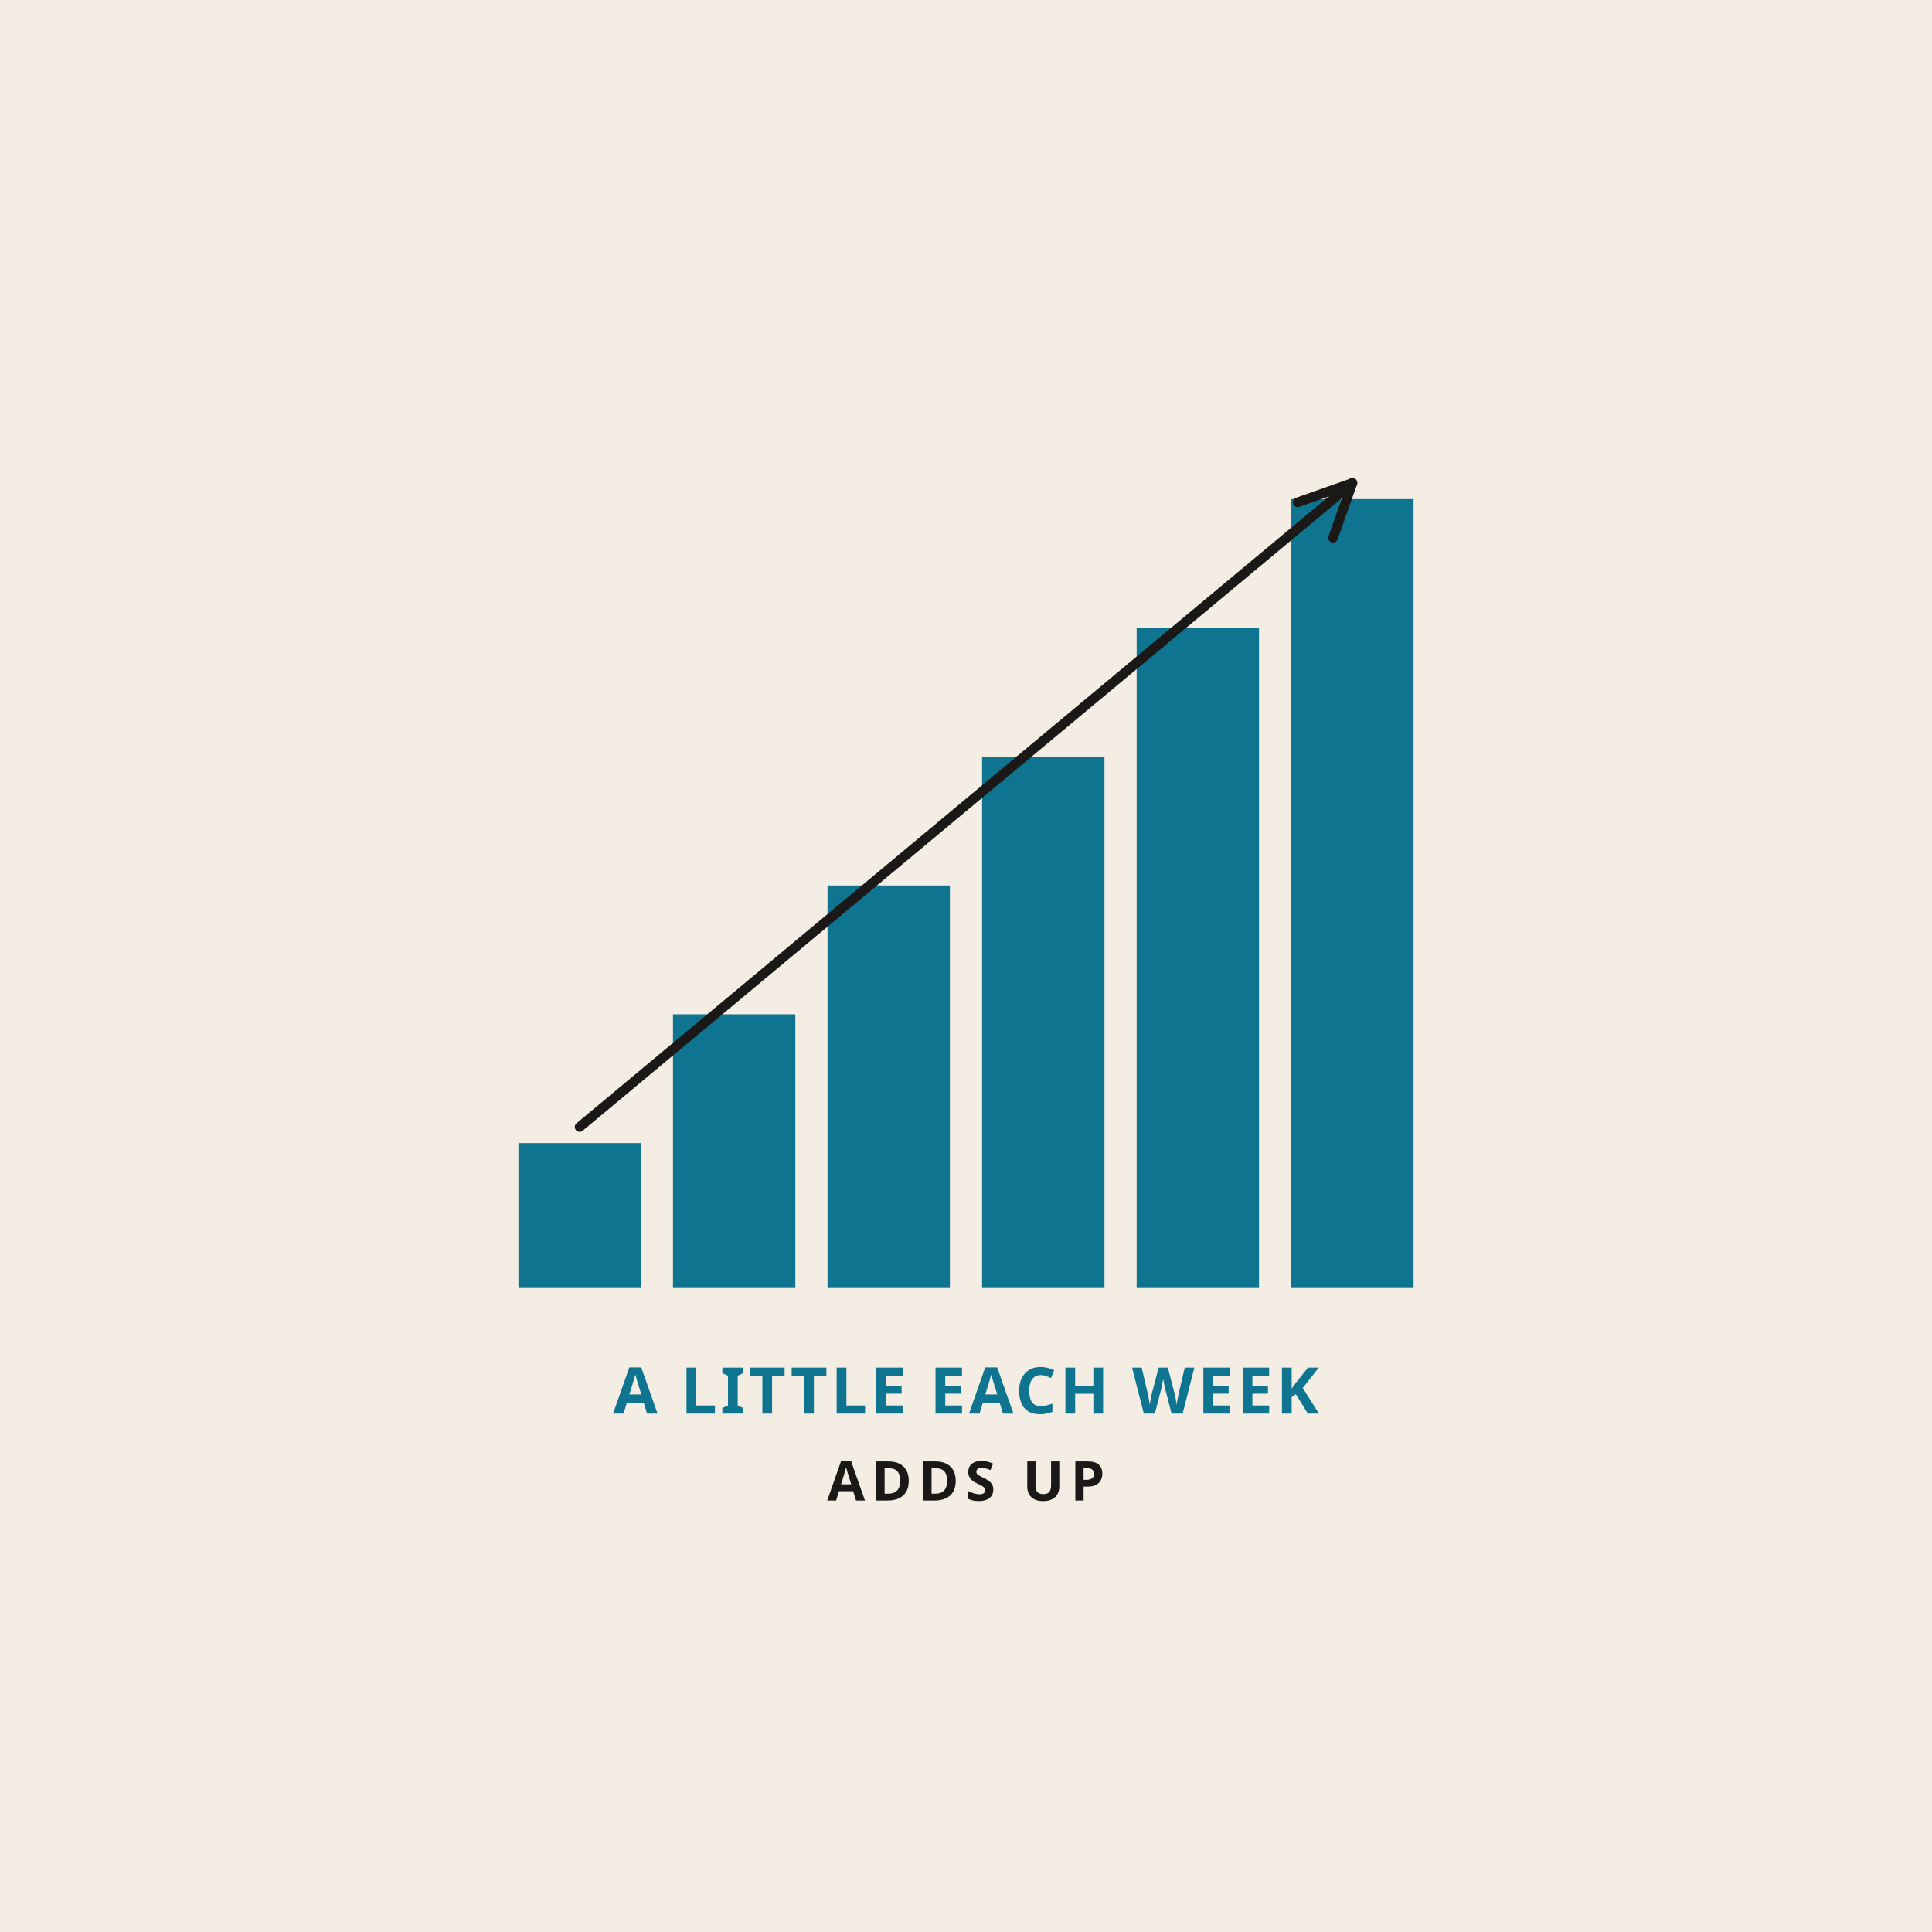
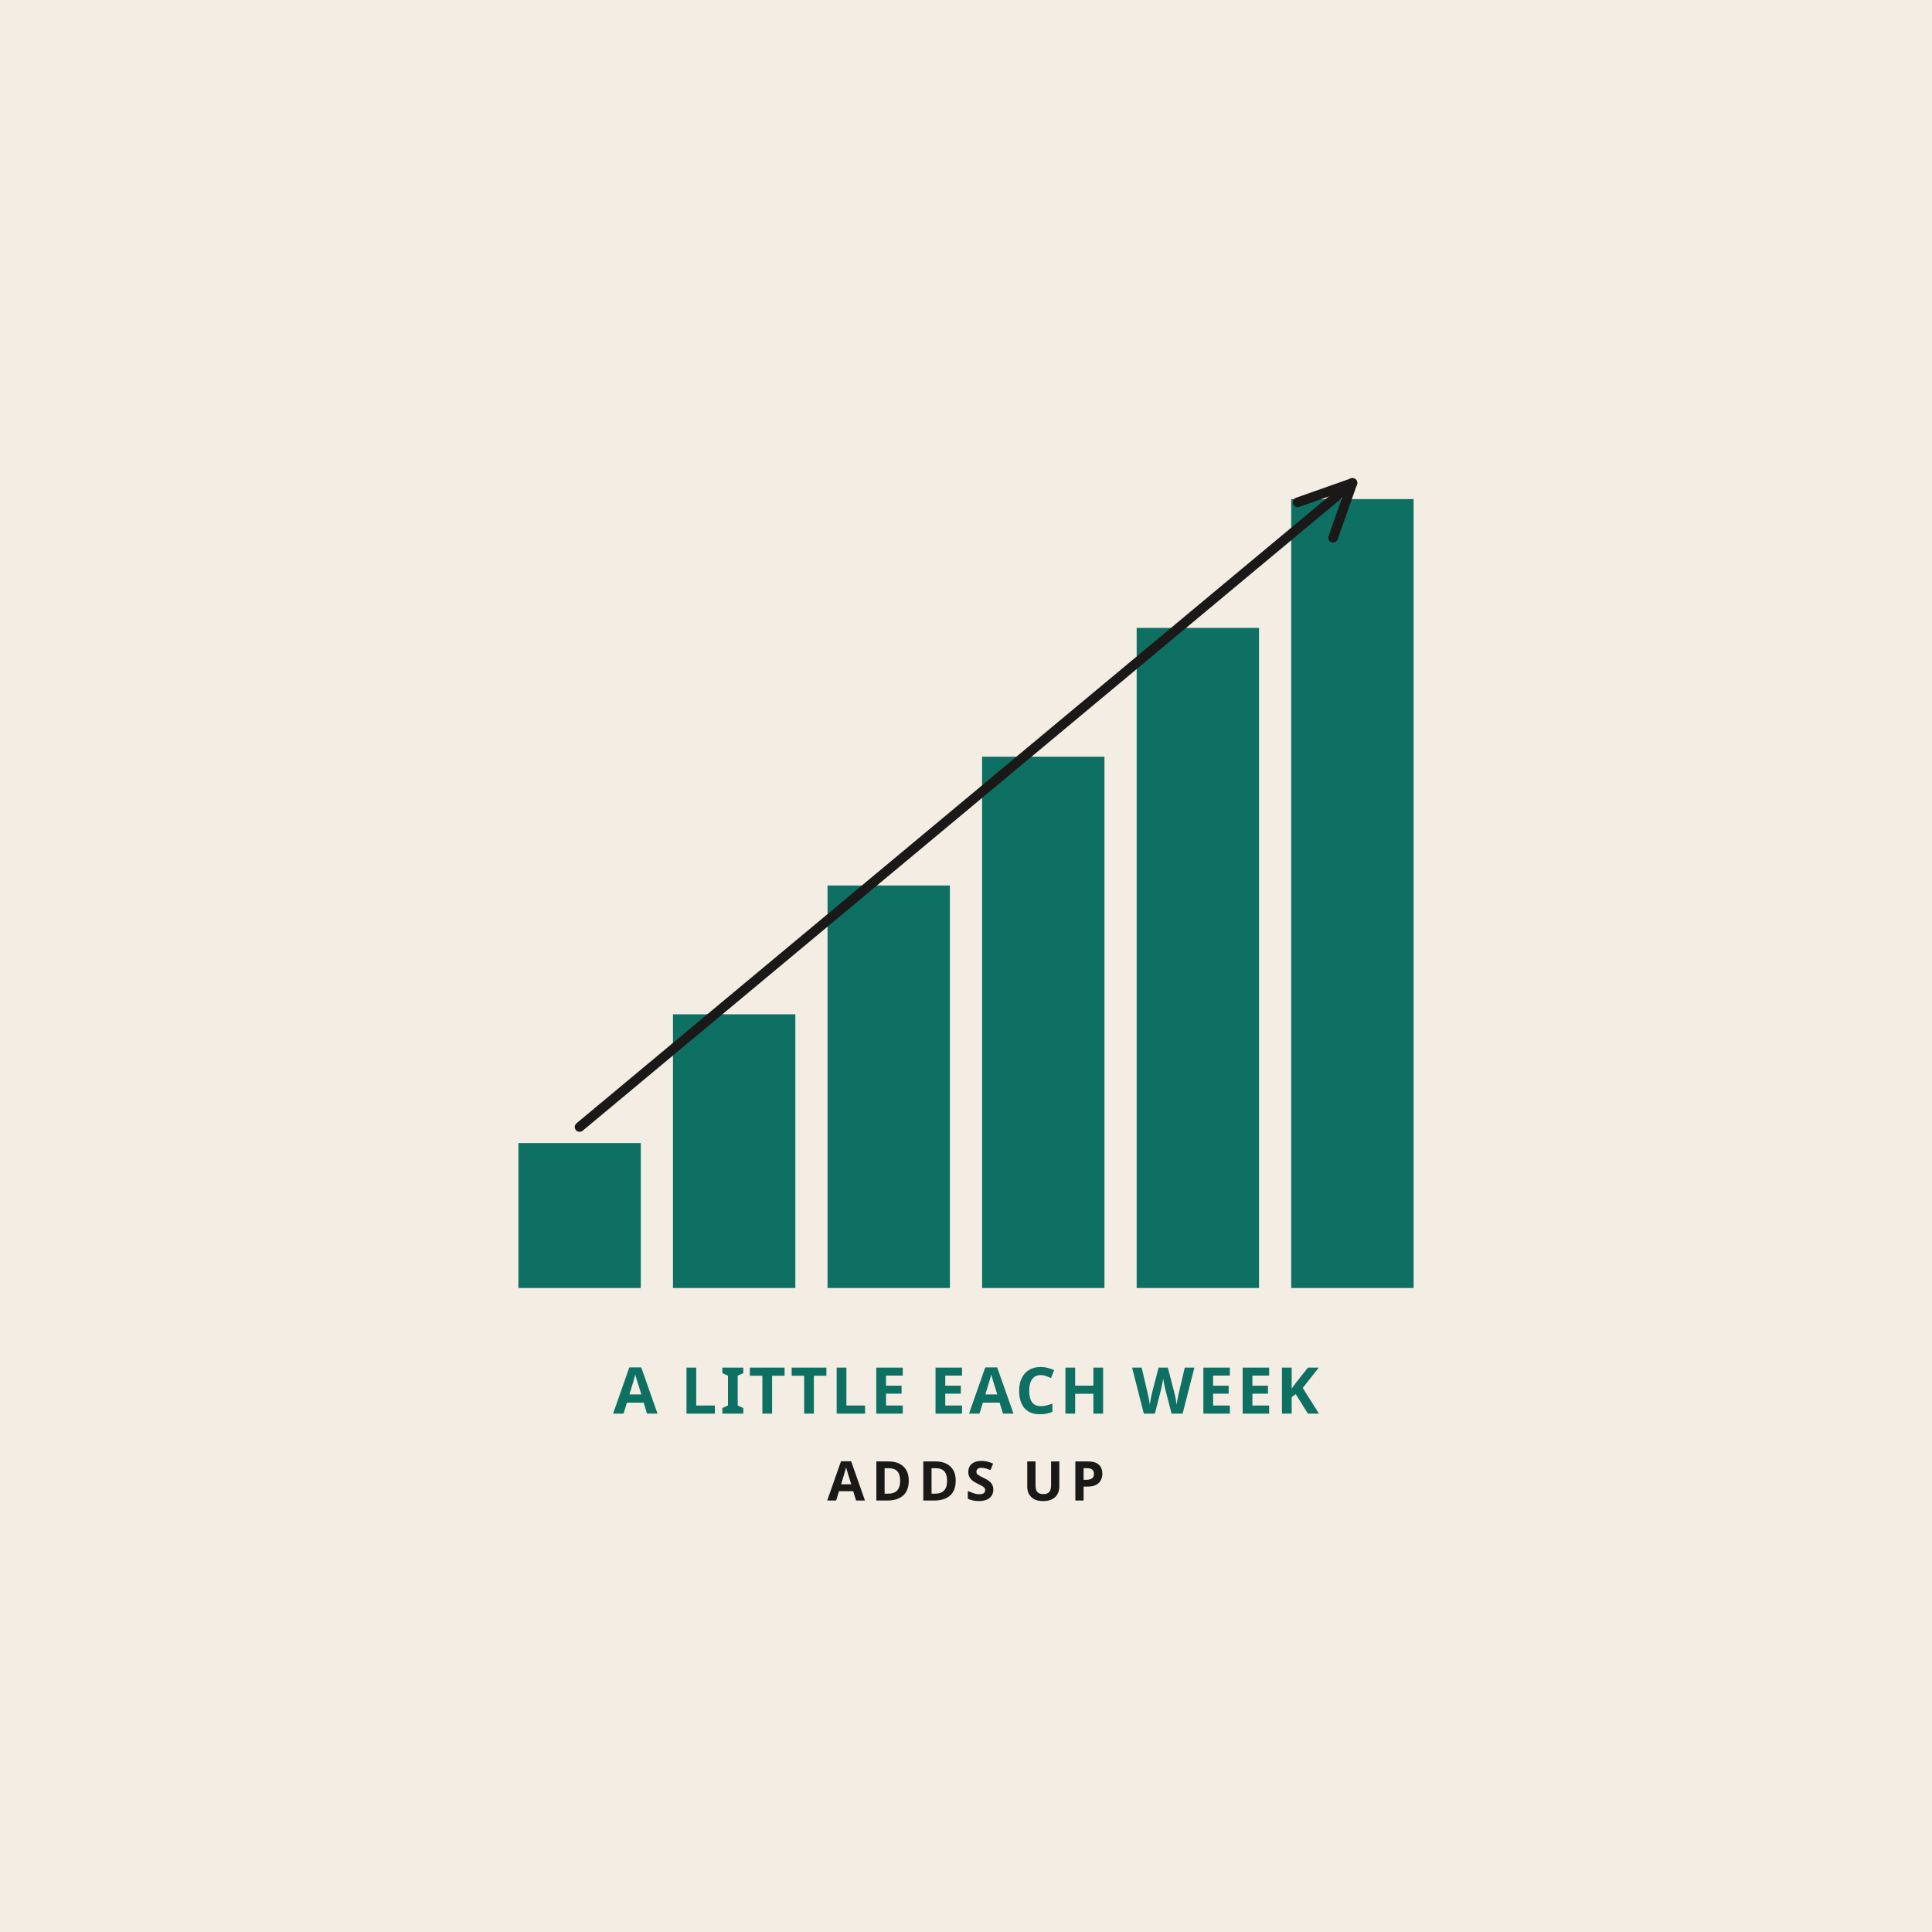
<svg xmlns="http://www.w3.org/2000/svg" width="1200" height="1200" viewBox="0 0 1200 1200" fill="none">
-   <style id="normaltown-theme">.f-bg{fill:#F3EDE4}.s-bg{stroke:#F3EDE4}.f-ink{fill:#1B1917}.s-ink{stroke:#1B1917}.f-ac{fill:#0E7490}.s-ac{stroke:#0E7490}@media (prefers-color-scheme:dark){.f-bg{fill:#141210}.s-bg{stroke:#141210}.f-ink{fill:#F7F3EC}.s-ink{stroke:#F7F3EC}.f-ac{fill:#2DD4FF}.s-ac{stroke:#2DD4FF}}</style>
+   <style id="normaltown-theme">.f-bg{fill:#F3EDE4}.s-bg{stroke:#F3EDE4}.f-ink{fill:#1B1917}.s-ink{stroke:#1B1917}.f-ac{fill:#0E6F63}.s-ac{stroke:#0E6F63}@media (prefers-color-scheme:dark){.f-bg{fill:#141210}.s-bg{stroke:#141210}.f-ink{fill:#F7F3EC}.s-ink{stroke:#F7F3EC}.f-ac{fill:#4FC7B4}.s-ac{stroke:#4FC7B4}}</style>
  <rect class="f-bg" width="1200" height="1200" />
  <rect class="f-ac" x="322" y="710" width="76" height="90" />
  <rect class="f-ac" x="418" y="630" width="76" height="170" />
  <rect class="f-ac" x="514" y="550" width="76" height="250" />
  <rect class="f-ac" x="610" y="470" width="76" height="330" />
  <rect class="f-ac" x="706" y="390" width="76" height="410" />
  <rect class="f-ac" x="802" y="310" width="76" height="490" />
  <line class="s-ink" x1="360" y1="700" x2="840" y2="300" stroke-width="6" stroke-linecap="round" />
  <line class="s-ink" x1="840" y1="300" x2="806" y2="312" stroke-width="6" stroke-linecap="round" />
  <line class="s-ink" x1="840" y1="300" x2="828" y2="334" stroke-width="6" stroke-linecap="round" />
  <text class="f-ac" x="600" y="878" font-family="Manrope" font-size="40" font-weight="800" letter-spacing="2" text-anchor="middle">A LITTLE EACH WEEK</text>
  <text class="f-ink" x="600" y="932" font-family="Manrope" font-size="34" font-weight="700" letter-spacing="4" text-anchor="middle">ADDS UP</text>
</svg>
